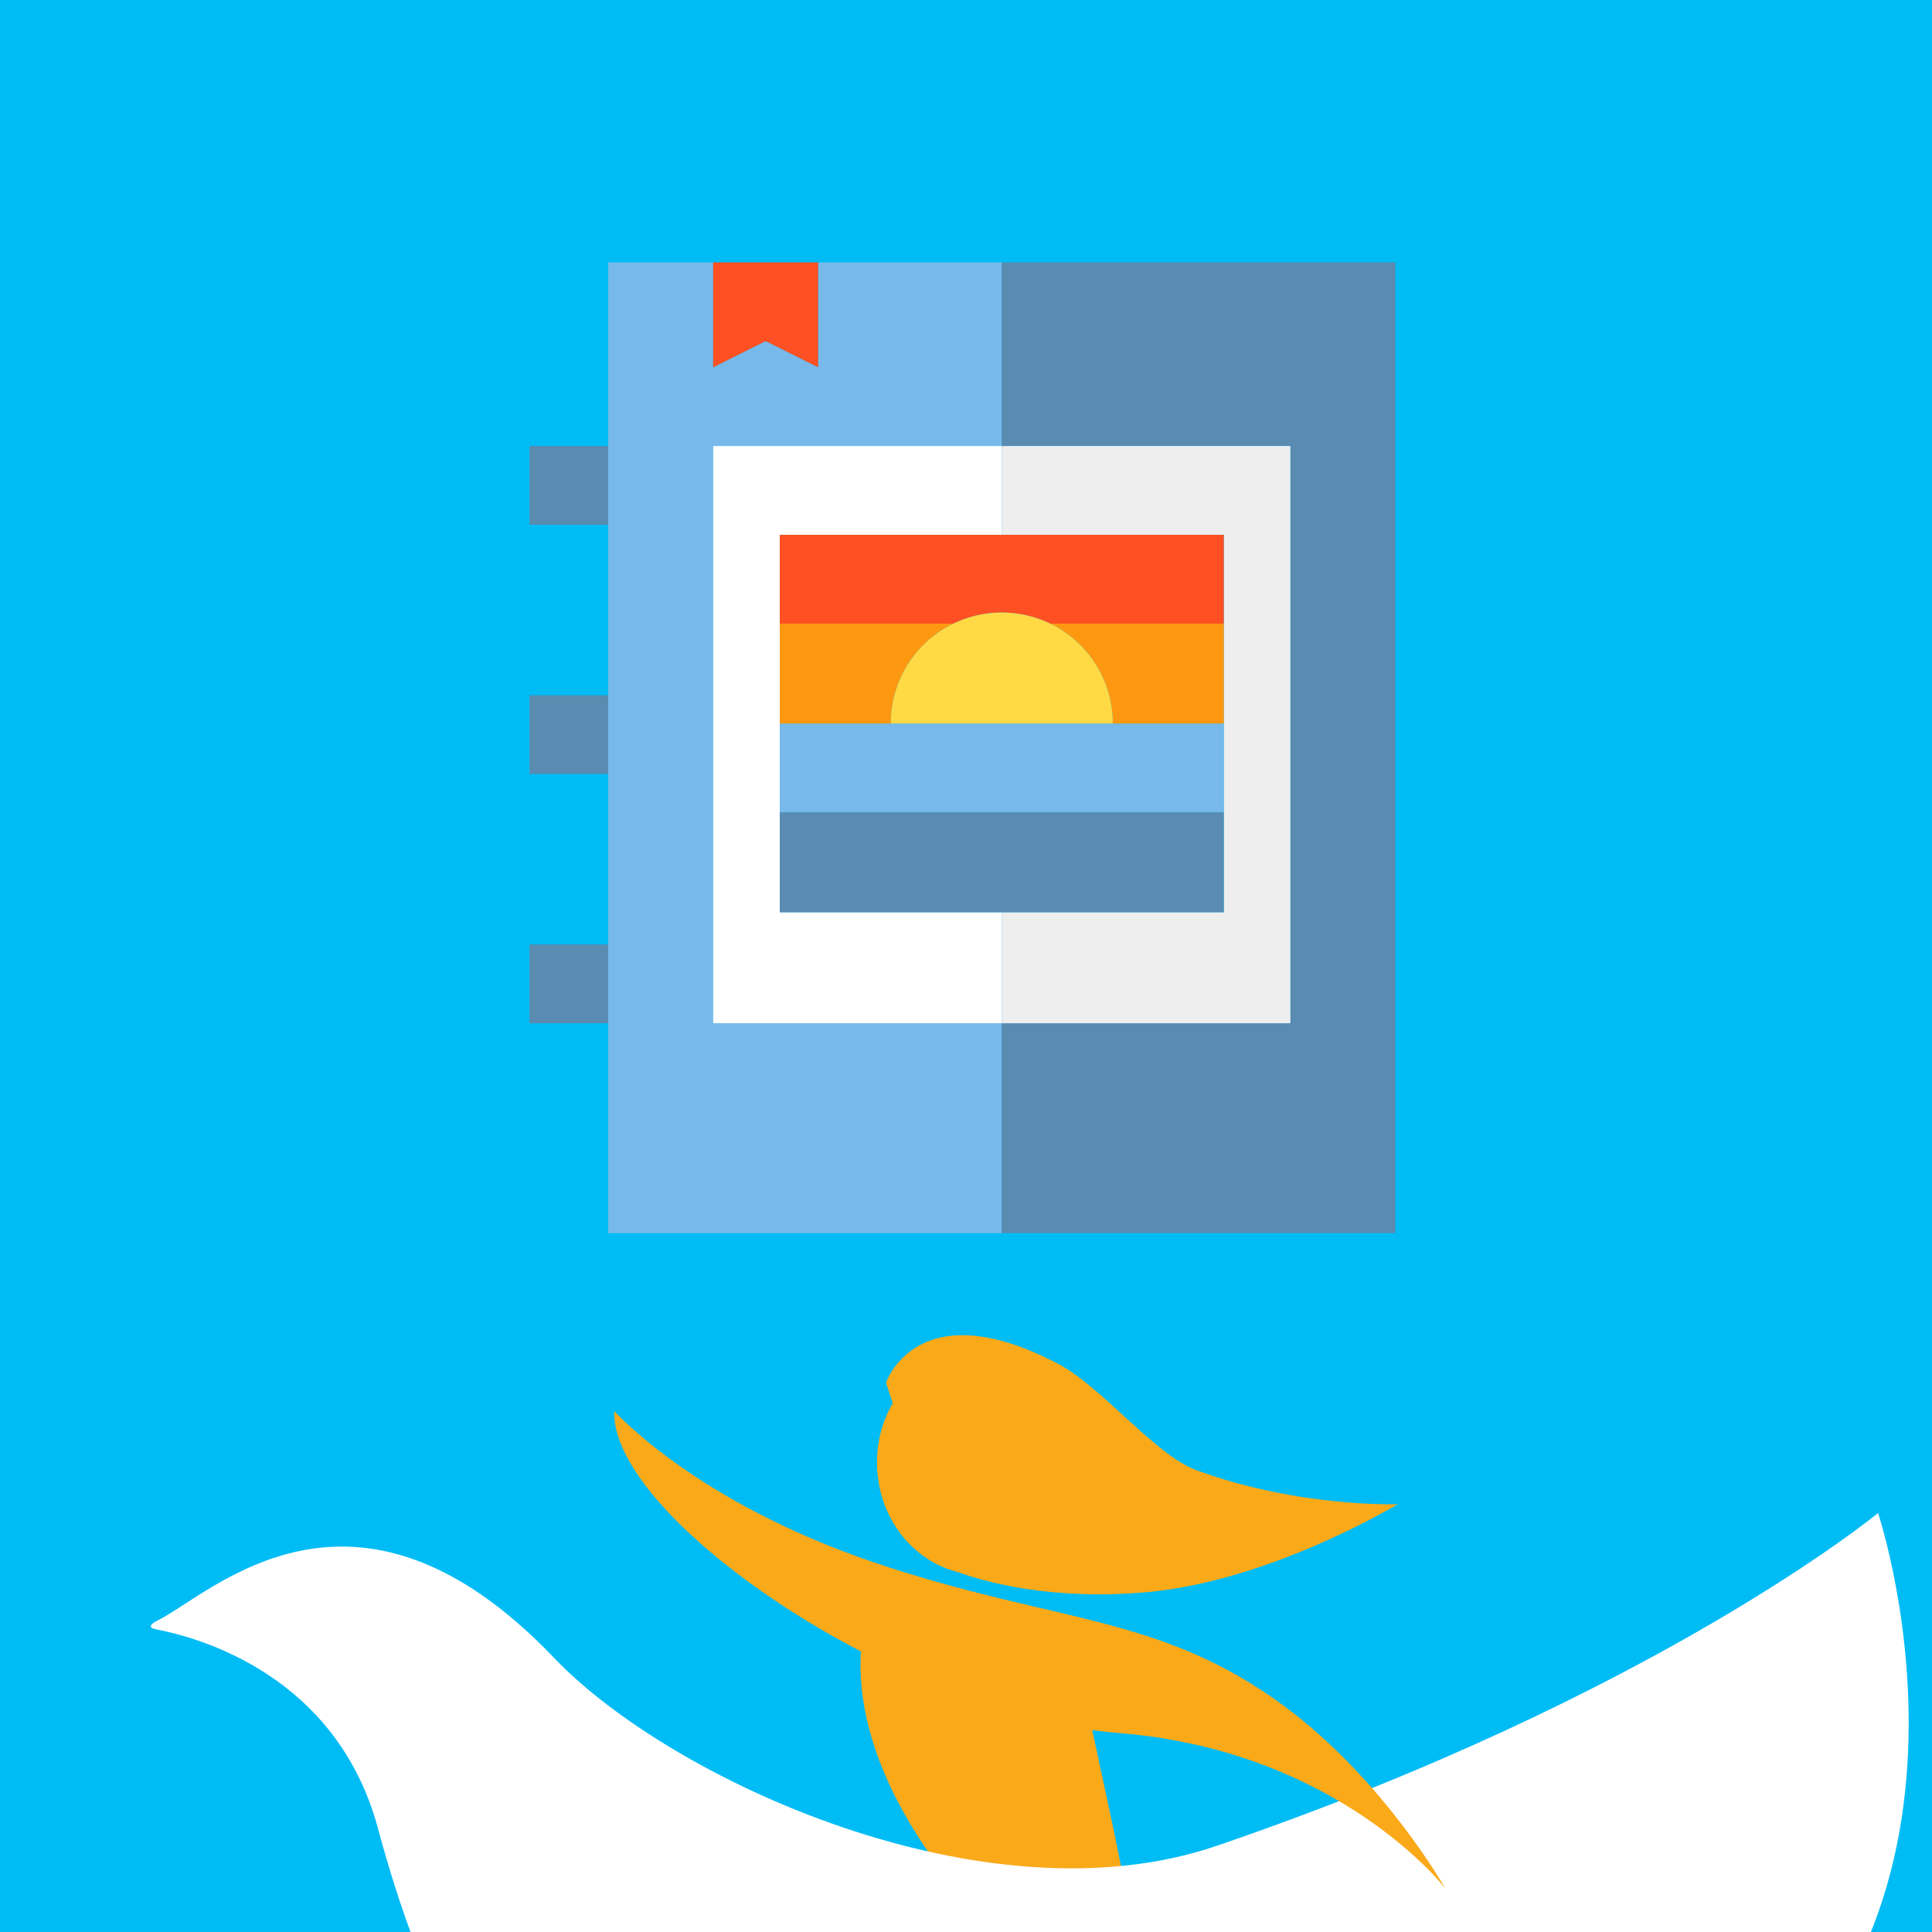
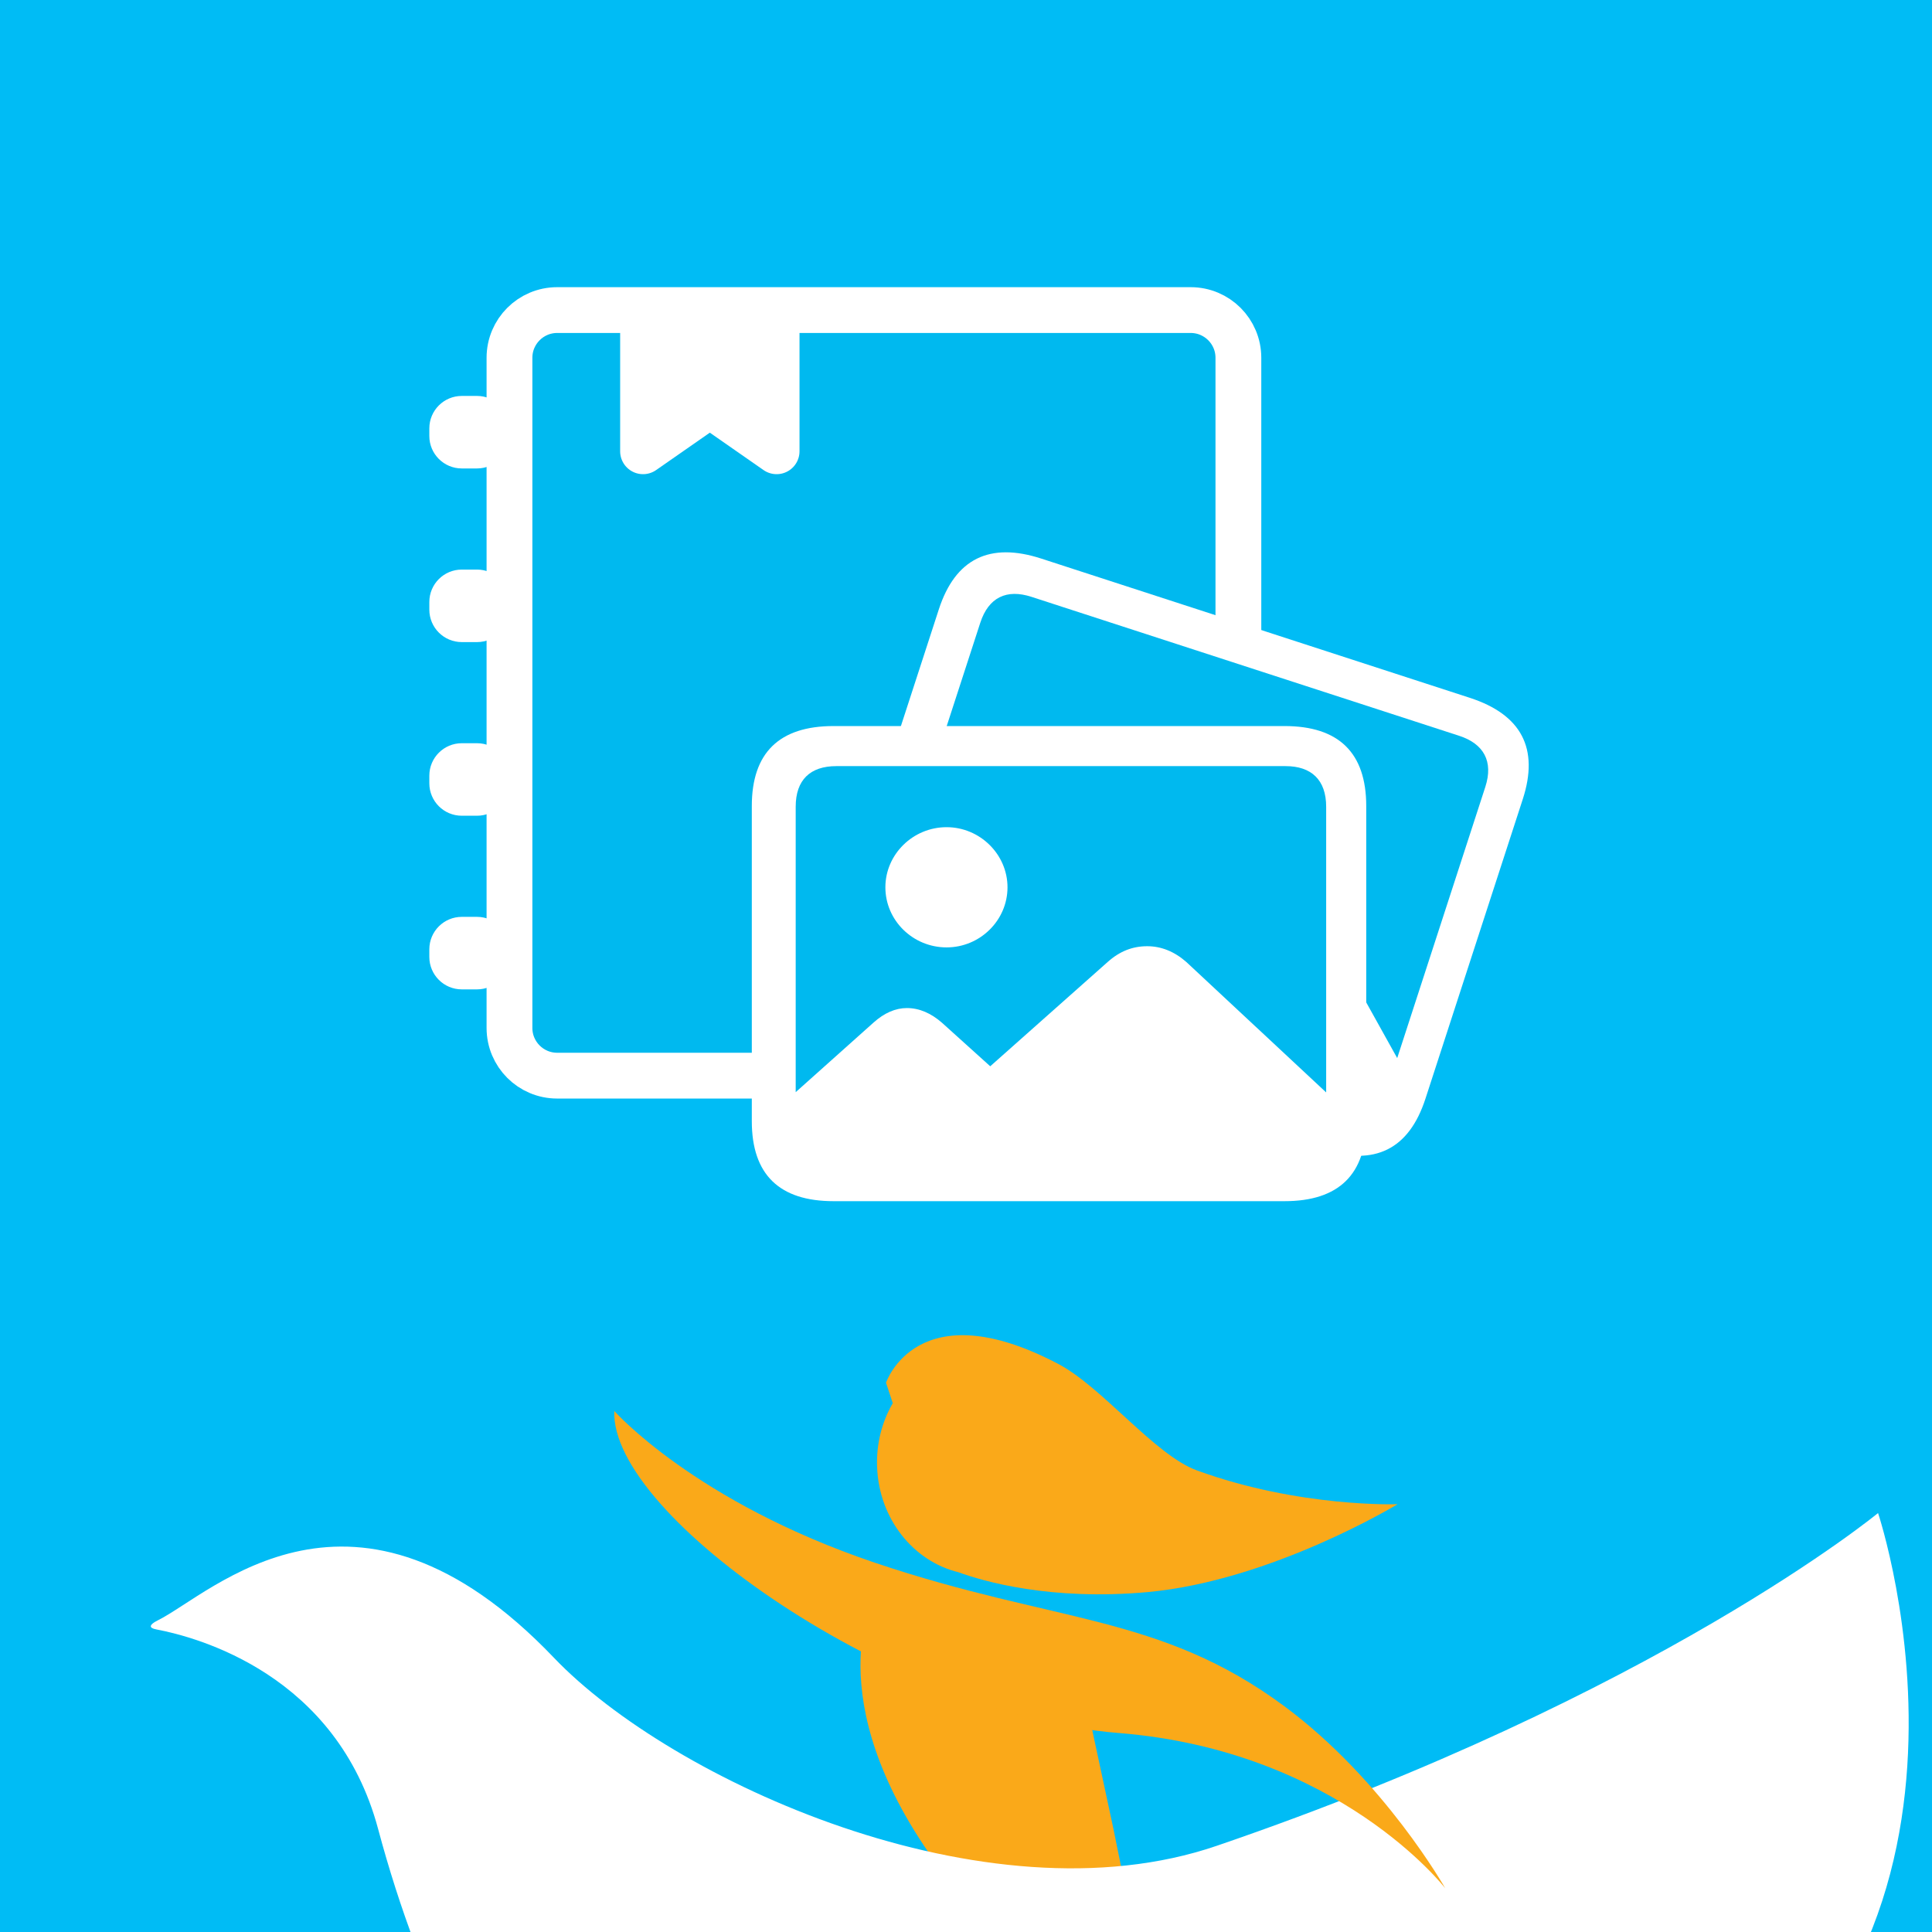
<svg xmlns="http://www.w3.org/2000/svg" viewBox="-500 -500 1620 1620" text-rendering="geometricPrecision" shape-rendering="geometricPrecision">
  <defs>
    <path d="M0.6,0.626L273.425,0.626L273.425,136.43L0.6,136.43L0.6,0.626" />
  </defs>
  <rect x="-500" y="-500" width="1620" height="1620" fill="#00BCF5" />
-   <g id="XMLID_2123_" transform="translate(-100, -280) scale(2.2)">
-     <rect id="XMLID_2124_" x="20" y="260" style="fill:#5A8BB0;" width="30" height="30" />
-     <rect id="XMLID_2125_" x="20" y="165" style="fill:#5A8BB0;" width="30" height="30" />
-     <rect id="XMLID_2126_" x="20" y="70" style="fill:#5A8BB0;" width="30" height="30" />
-     <polygon id="XMLID_2127_" style="fill:#78B9EB;" points="90,290 90,70 200,70 200,0 130,0 130,40 110,30 90,40 90,0 50,0 50,70    50,100 50,165 50,195 50,260 50,290 50,370 200,370 200,290  " />
-     <polygon id="XMLID_2128_" style="fill:#5A8BB0;" points="200,0 200,70 310,70 310,290 200,290 200,370 350,370 350,0  " />
-     <polygon id="XMLID_2129_" style="fill:#FFFFFF;" points="90,290 200,290 200,247.691 115.385,247.691 115.385,209.615    115.385,175.769 115.385,137.691 115.385,103.846 200,103.846 200,70 90,70  " />
-     <polygon id="XMLID_2130_" style="fill:#EEEEEF;" points="284.615,103.846 284.615,137.691 284.615,175.769 284.615,209.615    284.615,247.691 200,247.691 200,290 310,290 310,70 200,70 200,103.846  " />
-     <polygon id="XMLID_2131_" style="fill:#78B9EB;" points="284.615,209.615 284.615,175.769 242.309,175.769 157.692,175.769    115.385,175.769 115.385,209.615  " />
-     <polygon id="XMLID_2132_" style="fill:#5A8BB0;" points="284.615,247.691 284.615,209.615 115.385,209.615 115.385,247.691    200,247.691  " />
-     <path id="XMLID_2133_" style="fill:#FF5023;" d="M200,133.461c6.618,0,12.88,1.521,18.458,4.23h66.157v-33.846H200h-84.615v33.846   h66.157C187.121,134.982,193.382,133.461,200,133.461z" />
-     <path id="XMLID_2134_" style="fill:#FF9811;" d="M181.542,137.691h-66.157v38.077h42.308   C157.692,159.019,167.425,144.547,181.542,137.691z" />
-     <path id="XMLID_2135_" style="fill:#FF9811;" d="M218.458,137.691c14.118,6.855,23.851,21.327,23.851,38.077h42.307v-38.077   H218.458z" />
-     <path id="XMLID_2136_" style="fill:#FFDA44;" d="M218.458,137.691c-5.578-2.709-11.84-4.23-18.458-4.23s-12.879,1.521-18.458,4.23   c-14.117,6.855-23.85,21.327-23.85,38.077h84.616C242.309,159.019,232.576,144.547,218.458,137.691z" />
-     <polygon id="XMLID_2137_" style="fill:#FF5023;" points="110,30 130,40 130,0 90,0 90,40  " />
+   <g id="Group" transform="translate(-140, -240)  scale(1.6)">
+     <path d="M67,0 L399,0 C412.807,2.13162821e-14 424,11.193 424,25 L424,376.214 C424,390.022 412.807,401.214 399,401.214 L67,401.214 C53.193,401.214 42,390.022 42,376.214 L42,25 C42,11.193 53.193,0 67,0 Z" id="Rectangle" stroke="#FFFFFF" stroke-width="24" fill="#00B9EF" />
+     <rect id="Rectangle" fill="#FFFFFF" x="0" y="45" width="42" height="38" rx="17" />
+     <rect id="Rectangle" fill="#FFFFFF" x="0" y="136" width="42" height="38" rx="17" />
+     <rect id="Rectangle" fill="#FFFFFF" x="0" y="227" width="42" height="38" rx="17" />
+     <rect id="Rectangle" fill="#FFFFFF" x="0" y="318" width="42" height="38" rx="17" />
+     <g transform="translate(233.618, 160.6241)" fill-rule="nonzero" id="Path">
+       <path d="M42.831,248.939 L278.955,248.934 C307.464,248.934 321.788,234.871 321.789,207.016 L321.792,41.914 C321.792,14.059 307.47,-0.003 278.96,-0.003 L42.836,0.002 C14.463,0.002 0.003,13.93 0.003,41.92 L-0.001,207.022 C-0.001,235.013 14.458,248.939 42.831,248.939 Z" fill="#FFFFFF" transform="translate(160.8957, 124.468) rotate(18) translate(-160.8957, -124.468)" />
+       <path d="M233.427,124.348 C227.279,118.935 220.311,116.093 212.933,116.093 C205.282,116.093 198.587,118.665 192.303,124.214 L130.547,178.894 L105.272,156.157 C99.533,151.149 93.386,148.442 86.827,148.443 C80.816,148.443 74.941,151.014 69.339,156.022 L28.488,192.431 L28.491,43.146 C28.491,29.07 36.142,21.897 49.805,21.896 L285.483,21.892 C299.008,21.892 306.795,29.064 306.795,43.14 L306.792,192.56 L233.427,124.348 Z" fill="#00B9EF" transform="translate(167.6412, 107.2258) rotate(18) translate(-167.6412, -107.2258)" />
+     </g>
+     <g transform="translate(169, 218.064)" fill-rule="nonzero" id="Path">
+       <path d="M42.861,248.936 L279.139,248.936 C307.667,248.936 322,234.87 322,207.008 L322,41.864 C322,14.002 307.667,-0.064 279.139,-0.064 L42.861,-0.064 C14.469,-0.064 -1.8189894e-12,13.867 -1.8189894e-12,41.864 L-1.8189894e-12,207.008 C-1.8189894e-12,235.005 14.469,248.936 42.861,248.936 Z" fill="#FFFFFF" />
+       <path d="M227.714,123.59 C221.572,118.166 214.612,115.319 207.243,115.319 C199.6,115.319 192.912,117.895 186.635,123.455 L124.947,178.24 L99.7,155.458 C93.967,150.44 87.826,147.728 81.275,147.728 C75.27,147.728 69.402,150.305 63.806,155.322 L23,191.801 L23,42.226 C23,28.123 30.643,20.936 44.291,20.936 L279.711,20.936 C293.222,20.936 301,28.123 301,42.226 L301,191.936 L227.714,123.59 Z" fill="#00B9EF" />
+       <path d="M102.068,115.936 C119.597,115.936 134,101.788 134,84.436 C134,67.218 119.597,52.936 102.068,52.936 C84.404,52.936 70,67.218 70,84.436 C70,101.788 84.404,115.936 102.068,115.936 Z" fill="#FFFFFF" />
+     </g>
+     <path d="M503.213,324.977 C499.033,318.703 493.512,314.519 486.951,312.761 C480.145,310.938 473.579,311.627 466.668,315.058 L398.725,348.911 L381.657,322.692 C377.745,316.876 372.921,313.007 367.088,311.444 C361.741,310.012 355.904,310.896 349.729,314.01 L304.728,336.615 L340.265,204.012 C343.616,191.509 352.128,186.96 364.281,190.216 L573.901,246.374 C585.931,249.598 591.149,257.824 587.799,270.327 L552.23,403.05 L503.213,324.977 Z" id="Path-2" fill="transparent" />
+     <polyline id="Path" stroke="#FFFFFF" stroke-width="24" fill="#FFFFFF" stroke-linecap="round" stroke-linejoin="round" points="112 9 112 74 147 49.625 182 74 182 9" />
  </g>
  <g transform="translate(-320, 0) scale(1.6)" opacity="1">
    <path fill="#faa919" transform="translate(-33.4672, 386.6088)" d="M379.145,137.173C379.145,137.173,349.419,190.234,410.482,275.813C471.536,361.397,517.077,321.576,517.077,321.576L504.526,259.559L484.333,165.379L379.145,137.173" />
    <path fill="#ffffff" transform="translate(-33.4672, 386.6088)" d="M558.566,268.239C437.449,309.637,272.375,233.65,211.33,169.73C106.533,59.947,31.692,136.253,3.577,150.115C-0.933,152.361,-1.176,154.062,2.836,154.8C24.729,158.945,97.474,178.549,119.112,259.348C210.324,600.021,496.377,629.149,646.871,594.456C720.948,577.373,738.839,545.862,688.671,561.144C646.097,574.103,613.388,562.526,612.963,541.243C612.266,507.144,661.832,500.968,786.465,436.514C985.612,333.551,905.195,93.831,905.195,93.831C905.195,93.831,789.278,189.345,558.566,268.239z" />
    <g transform="translate(346.5087, 386.6088)">
      <path fill="#faa919" d="M273.425,89.198C273.425,89.198,222.064,91.111,168.197,71.47C146.193,63.424,118.68,27.808,95.563,15.673C21.634,-23.208,5.32,25.541,5.32,25.541L8.867,36.251C3.255,45.892,0.189,57.395,0.645,69.649C1.636,96.926,19.7,119.121,43.273,124.855C56.419,129.641,91.537,139.859,142.226,135.274C207.35,129.368,273.425,89.198,273.425,89.198" />
    </g>
    <path fill="#faa919" transform="translate(-33.4672, 386.6088)" d="M242.897,40.345C242.897,40.345,284.984,87.968,379.461,119.859C473.946,151.741,528.702,146.607,594.209,195.184C646.335,233.817,678.373,290.483,678.373,290.483C678.373,290.483,622.736,218.279,507.049,209.087C391.353,199.881,240.742,95.854,242.897,40.345" />
  </g>
</svg>
